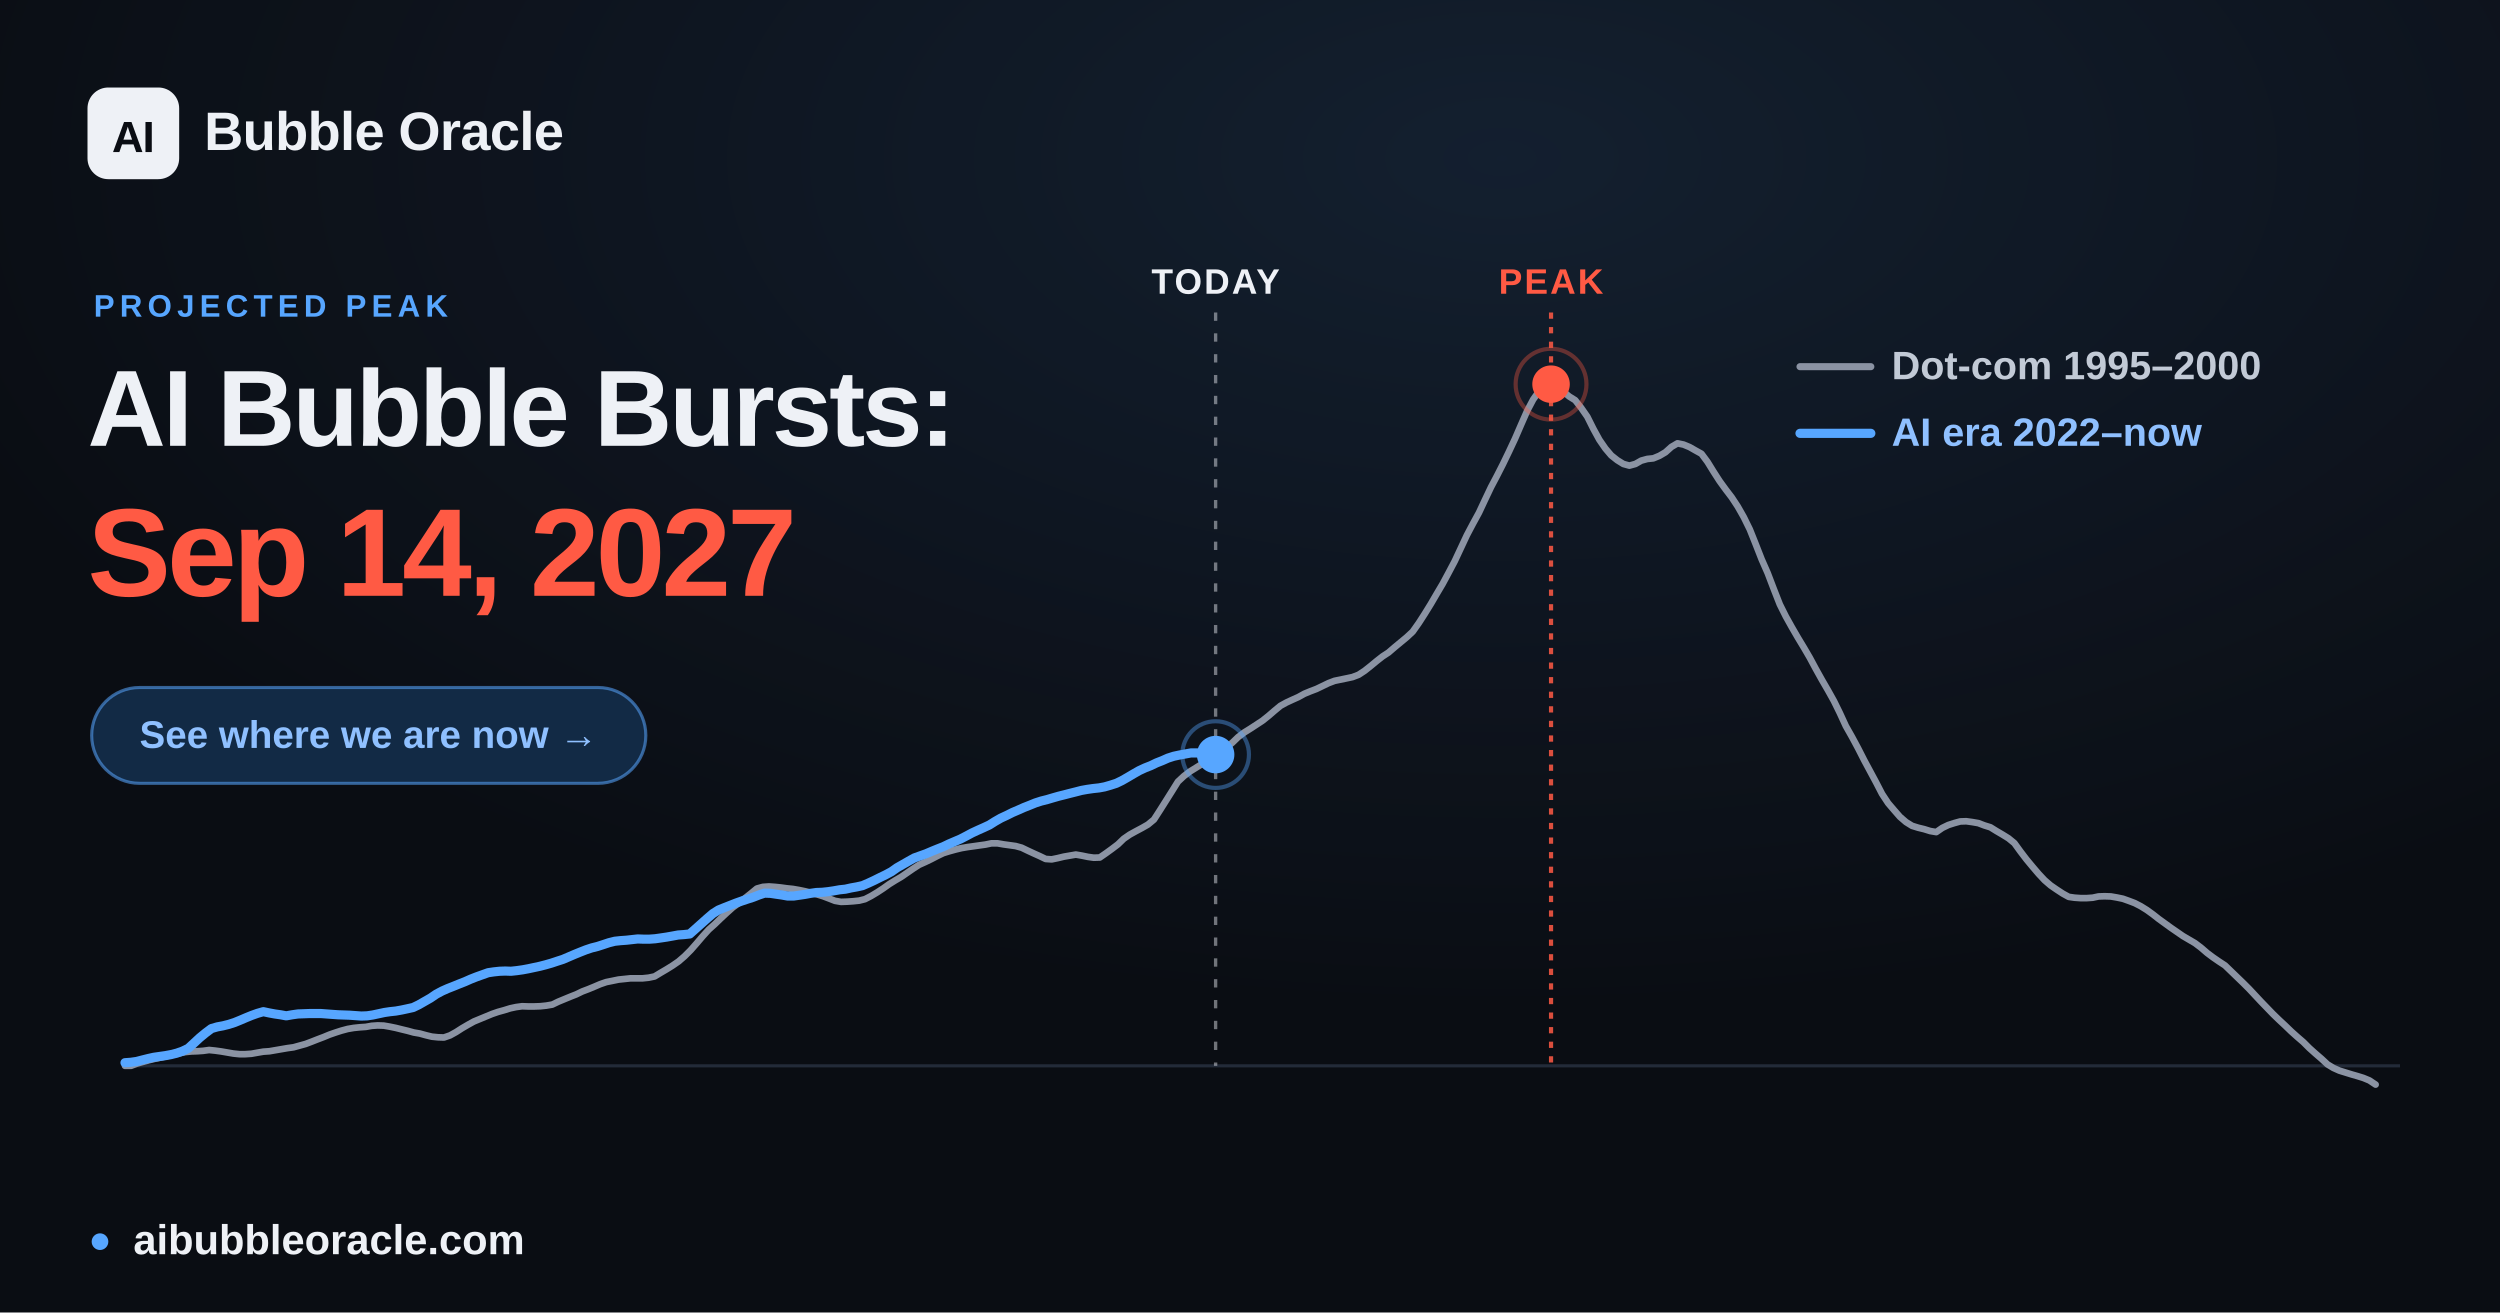
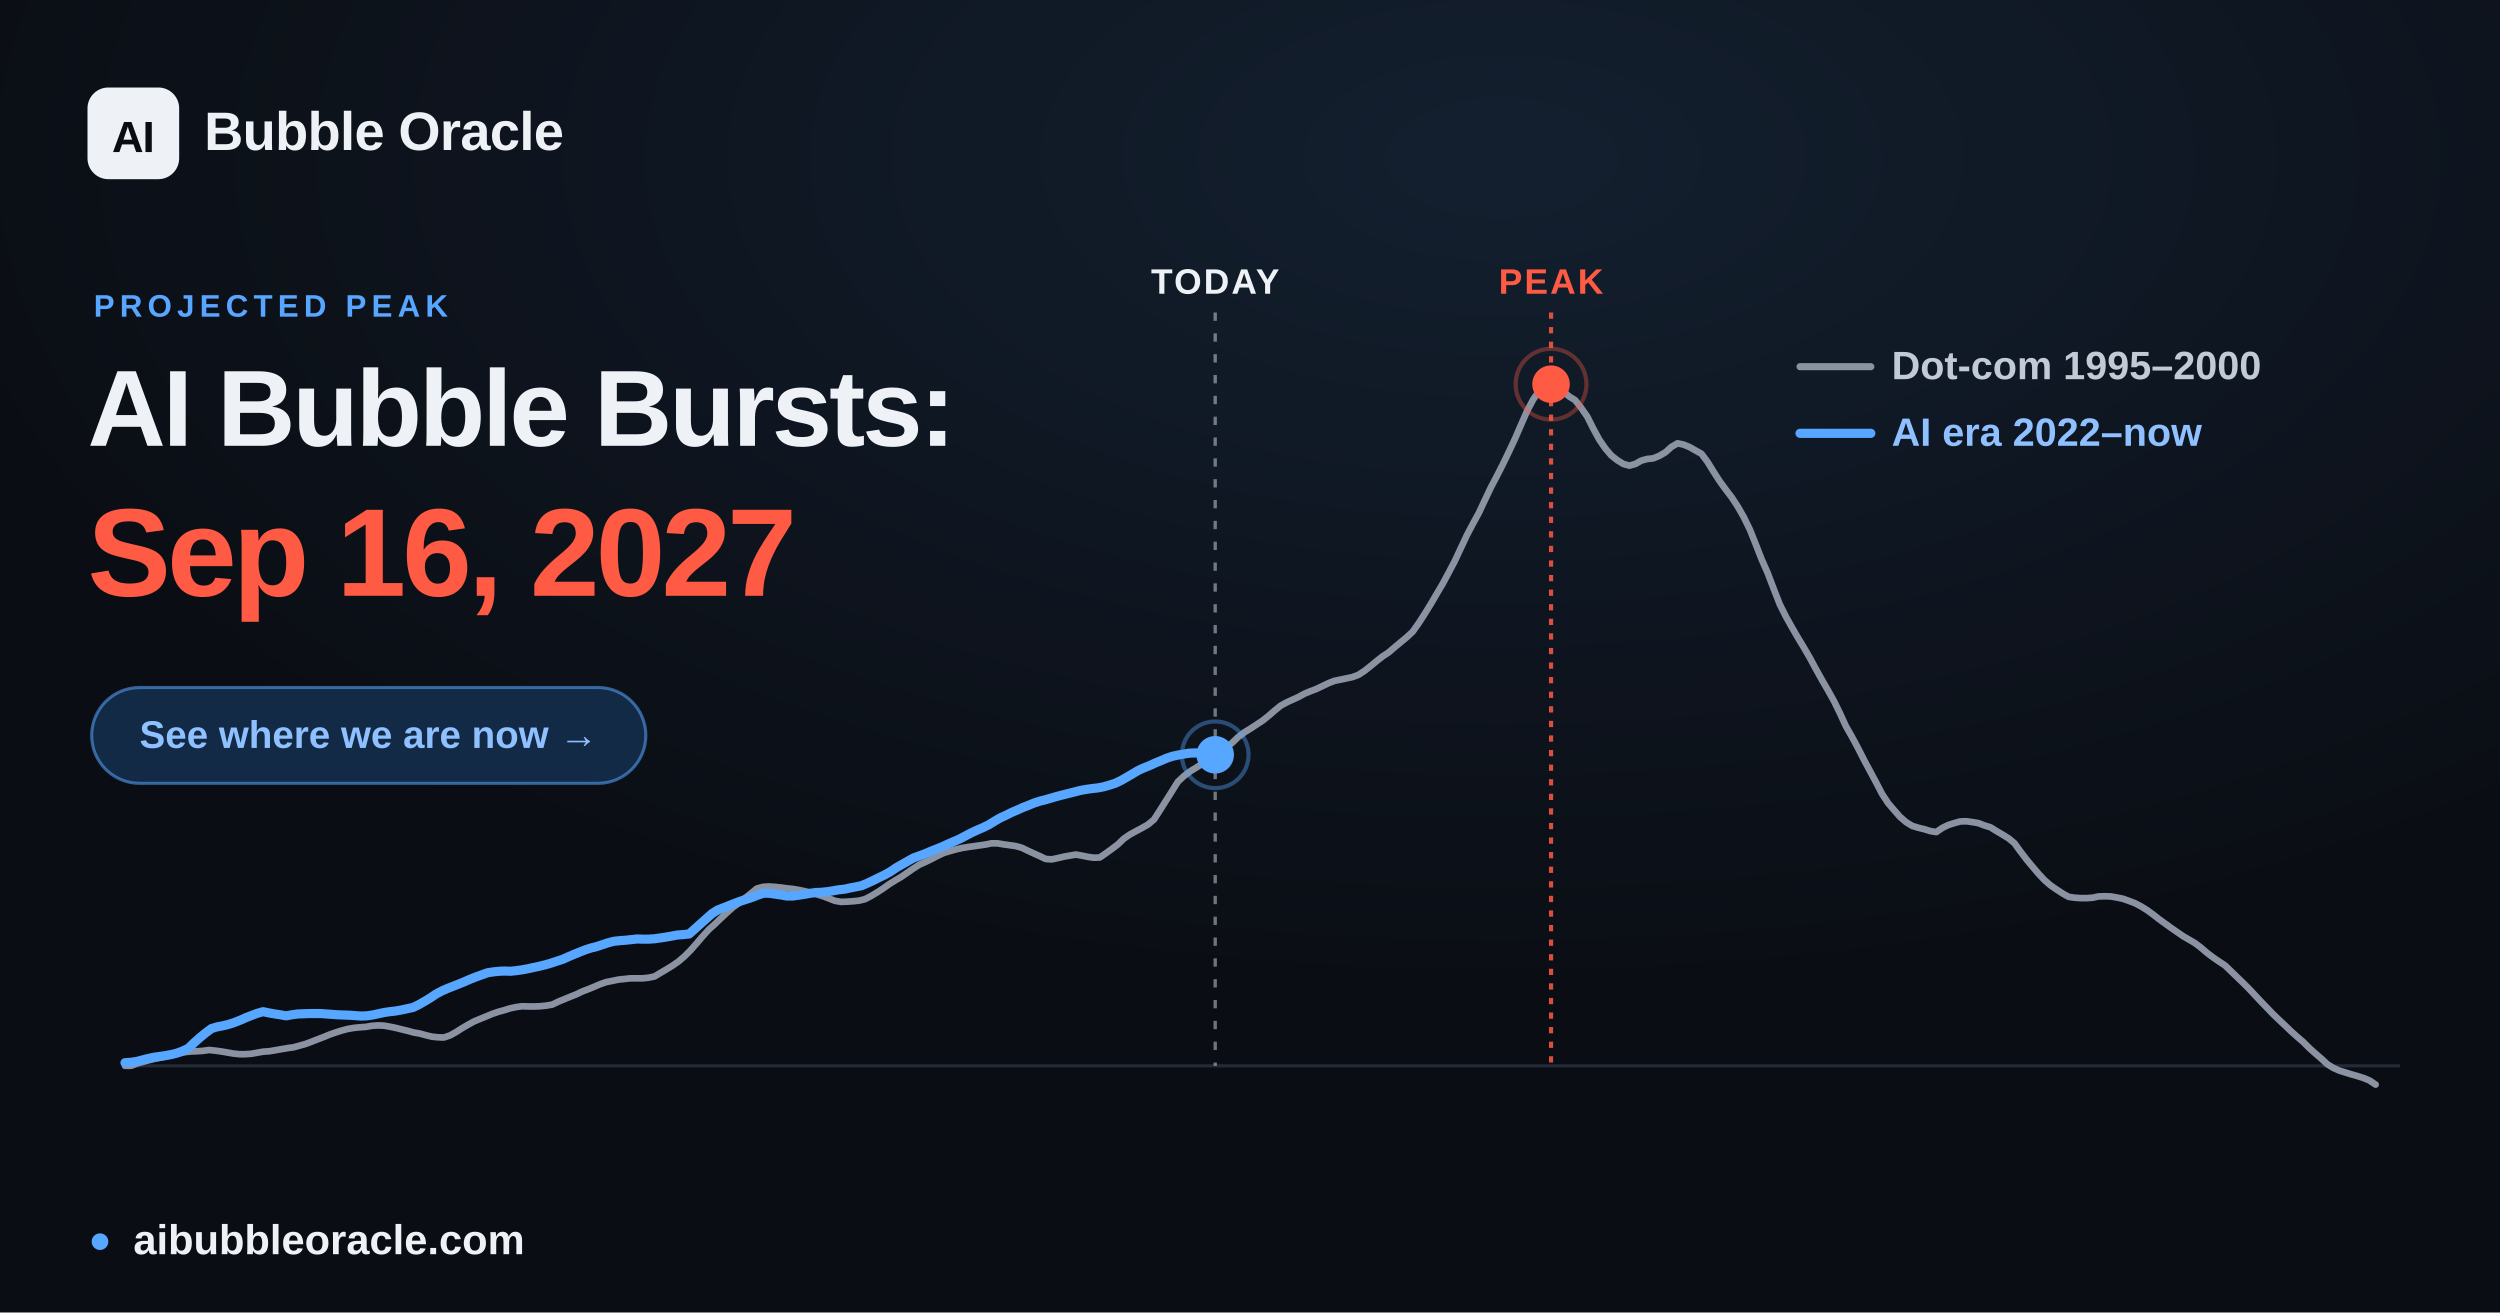
<svg xmlns="http://www.w3.org/2000/svg" width="1200" height="630" viewBox="0 0 1200 630" font-family="Arial, 'Liberation Sans', 'DejaVu Sans', sans-serif">
  <defs>
    <radialGradient id="glow" cx="60%" cy="12%" r="65%">
      <stop offset="0" stop-color="#57a6ff" stop-opacity="0.12" />
      <stop offset="1" stop-color="#57a6ff" stop-opacity="0" />
    </radialGradient>
  </defs>
  <rect width="1200" height="630" fill="#0a0d13" />
  <rect width="1200" height="630" fill="url(#glow)" />
  <line x1="60.0" y1="511.6" x2="1152.0" y2="511.6" stroke="#232b39" stroke-width="1.5" />
-   <line x1="583.5" y1="150" x2="583.5" y2="511.6" stroke="#eef1f6" stroke-opacity="0.45" stroke-width="1.6" stroke-dasharray="4 6" />
-   <text x="583.5" y="141" text-anchor="middle" font-size="17" font-weight="700" fill="#eef1f6" letter-spacing="1">TODAY</text>
+   <line x1="583.3" y1="150" x2="583.3" y2="511.6" stroke="#eef1f6" stroke-opacity="0.45" stroke-width="1.6" stroke-dasharray="4 6" />
+   <text x="583.3" y="141" text-anchor="middle" font-size="17" font-weight="700" fill="#eef1f6" letter-spacing="1">TODAY</text>
  <line x1="744.5" y1="150" x2="744.5" y2="511.6" stroke="#ff5a44" stroke-opacity="0.85" stroke-width="2" stroke-dasharray="3 4" />
  <text x="744.5" y="141" text-anchor="middle" font-size="17" font-weight="700" fill="#ff5a44" letter-spacing="1">PEAK</text>
  <polyline points="60.0,511.6 62.9,511.6 65.8,510.5 68.6,509.7 71.5,508.9 74.4,508.2 77.3,507.6 80.3,506.9 83.1,506.2 86.0,505.6 88.9,505.0 91.8,504.7 94.6,504.6 97.5,504.4 100.4,504.0 103.3,504.3 106.2,504.7 109.1,505.2 112.0,505.7 114.9,506.0 117.8,506.0 120.7,505.8 123.5,505.3 126.4,504.8 129.3,504.6 132.2,504.1 135.1,503.6 138.0,503.1 140.9,502.7 143.8,501.9 146.7,501.1 149.6,500.0 152.4,498.9 155.3,497.8 158.2,496.6 161.1,495.6 163.9,494.7 166.9,493.9 169.8,493.4 172.7,493.1 175.6,492.9 178.4,492.4 181.3,492.2 184.2,492.3 187.1,492.8 190.0,493.4 192.8,494.1 195.7,494.8 198.6,495.6 201.5,496.1 204.4,496.9 207.3,497.6 210.2,497.9 213.1,498.0 216.0,497.0 218.9,495.4 221.7,493.6 224.6,491.9 227.5,490.3 230.4,489.1 233.3,487.9 236.2,486.7 239.1,485.7 242.0,484.9 244.9,484.0 247.7,483.4 250.6,483.0 253.5,483.1 256.4,483.1 259.3,483.0 262.2,482.7 265.1,482.2 268.0,480.8 270.9,479.6 273.8,478.4 276.6,477.3 279.5,475.9 282.4,474.8 285.3,473.6 288.1,472.4 291.0,471.4 294.0,470.8 296.9,470.2 299.8,469.9 302.6,469.6 305.5,469.6 308.4,469.6 311.3,469.3 314.2,468.7 317.0,467.0 319.9,465.3 322.8,463.5 325.7,461.5 328.6,459.0 331.5,456.1 334.4,452.8 337.3,449.4 340.2,446.2 343.1,443.6 345.9,440.9 348.8,438.2 351.7,435.6 354.6,433.5 357.5,431.2 360.4,428.9 363.3,426.5 366.2,425.7 369.1,425.5 371.9,425.7 374.8,426.0 377.7,426.4 380.6,426.7 383.5,427.2 386.4,427.8 389.3,428.5 392.2,429.3 395.1,430.2 398.0,431.3 400.8,432.4 403.7,432.9 406.6,432.8 409.5,432.6 412.4,432.3 415.2,431.6 418.1,430.1 421.1,428.3 424.0,426.4 426.8,424.4 429.7,422.6 432.6,420.9 435.5,418.9 438.4,416.9 441.2,415.1 444.1,413.8 447.0,412.4 449.9,410.9 452.8,409.5 455.7,408.6 458.6,407.8 461.5,407.1 464.4,406.6 467.3,406.2 470.1,405.8 473.0,405.4 475.9,404.8 478.8,404.8 481.7,405.3 484.6,405.7 487.5,406.1 490.4,406.9 493.3,408.3 496.1,409.6 499.0,410.9 501.9,412.3 504.8,412.5 507.7,411.9 510.6,411.2 513.5,410.7 516.4,410.2 519.3,410.7 522.2,411.3 525.0,411.7 527.9,411.6 530.8,409.6 533.7,407.5 536.6,405.3 539.4,402.6 542.3,400.6 545.2,399.0 548.2,397.4 551.0,395.8 553.9,393.4 556.8,388.9 559.7,384.3 562.6,379.7 565.4,375.2 568.3,372.5 571.2,370.3 574.1,368.5 577.0,366.7 579.9,364.7 582.8,362.7 585.7,360.6 588.6,358.8 591.5,356.5 594.3,353.8 597.2,351.6 600.1,349.8 603.0,347.9 605.9,346.0 608.8,343.7 611.7,341.2 614.6,338.8 617.5,337.2 620.3,335.9 623.2,334.6 626.1,333.0 629.0,331.8 631.9,330.7 634.8,329.3 637.7,327.9 640.6,326.8 643.5,326.2 646.4,325.6 649.2,325.0 652.1,323.9 655.0,322.0 657.9,319.7 660.8,317.3 663.6,315.1 666.5,313.2 669.4,310.7 672.3,308.3 675.2,305.9 678.1,303.2 681.0,299.1 683.9,294.6 686.8,289.9 689.6,285.1 692.5,280.2 695.4,274.8 698.3,269.3 701.2,263.1 704.1,256.9 707.0,251.4 709.9,246.1 712.8,239.9 715.7,233.8 718.5,228.5 721.4,222.8 724.3,216.8 727.2,210.6 730.1,203.9 733.0,197.3 735.9,191.8 738.8,187.7 741.7,184.7 744.5,184.4 747.4,185.6 750.3,187.9 753.2,190.3 756.1,192.1 758.9,195.7 761.9,200.0 764.8,205.8 767.7,211.1 770.6,215.3 773.4,218.6 776.3,220.9 779.2,222.7 782.1,223.5 785.0,222.7 787.8,221.1 790.7,220.3 793.6,220.0 796.5,218.8 799.4,217.1 802.3,214.5 805.2,212.8 808.1,213.4 811.0,214.6 813.8,216.2 816.7,217.8 819.6,221.7 822.5,226.4 825.4,230.9 828.3,234.9 831.2,238.7 834.1,243.1 837.0,248.2 839.9,254.1 842.7,261.1 845.6,268.5 848.5,275.1 851.4,282.7 854.3,290.1 857.2,295.9 860.1,301.1 863.0,306.1 865.9,310.9 868.7,315.7 871.6,321.1 874.5,326.3 877.4,331.3 880.3,336.5 883.1,342.2 886.0,348.5 889.0,353.8 891.9,359.2 894.8,364.9 897.6,370.1 900.5,375.5 903.4,381.1 906.3,385.5 909.2,388.9 912.0,392.1 914.9,394.6 917.8,396.4 920.7,397.3 923.6,398.0 926.5,398.9 929.4,399.4 932.3,397.4 935.2,396.0 938.0,395.1 940.9,394.3 943.8,394.2 946.7,394.6 949.6,395.1 952.5,396.2 955.4,397.1 958.3,398.9 961.2,400.6 964.1,402.4 966.9,404.7 969.8,408.7 972.7,412.5 975.6,416.0 978.5,419.4 981.4,422.5 984.3,425.0 987.2,427.0 990.1,428.9 993.0,430.5 995.8,430.9 998.7,431.1 1001.6,431.1 1004.5,430.9 1007.3,430.3 1010.2,430.2 1013.2,430.3 1016.1,430.8 1019.0,431.4 1021.8,432.4 1024.7,433.5 1027.6,435.0 1030.5,436.8 1033.4,438.9 1036.2,441.1 1039.1,443.2 1042.0,445.3 1044.9,447.3 1047.8,449.3 1050.7,451.0 1053.6,452.7 1056.5,454.9 1059.4,457.4 1062.2,459.5 1065.1,461.5 1068.0,463.4 1070.9,466.2 1073.8,469.0 1076.7,471.8 1079.6,474.7 1082.5,477.8 1085.4,480.9 1088.3,483.9 1091.1,486.8 1094.0,489.6 1096.9,492.3 1099.8,495.1 1102.7,497.7 1105.6,500.2 1108.5,503.1 1111.4,505.7 1114.3,508.2 1117.2,510.9 1120.0,512.6 1122.9,513.9 1125.8,514.8 1128.7,515.7 1131.5,516.5 1134.4,517.4 1137.3,518.6 1140.3,520.6" fill="none" stroke="#8b93a3" stroke-width="3.2" stroke-linejoin="round" stroke-linecap="round" />
-   <polyline points="60.0,510.1 62.8,509.9 65.6,509.5 68.3,508.8 71.1,508.1 73.8,507.5 76.6,507.1 79.4,506.7 82.1,506.2 84.9,505.5 87.7,504.5 90.4,503.2 93.2,500.6 95.9,498.1 98.7,495.8 101.5,493.7 104.3,492.9 107.0,492.4 109.8,491.7 112.6,490.8 115.3,489.7 118.1,488.5 120.8,487.4 123.6,486.4 126.4,485.6 129.2,486.2 131.9,486.7 134.7,487.1 137.4,487.6 140.2,487.1 143.0,486.7 145.8,486.6 148.5,486.5 151.3,486.5 154.1,486.5 156.8,486.7 159.5,486.9 162.3,487.1 165.1,487.2 167.9,487.3 170.7,487.5 173.4,487.7 176.2,487.6 178.9,487.2 181.7,486.6 184.5,486.0 187.2,485.6 190.0,485.3 192.8,484.8 195.6,484.2 198.3,483.6 201.0,482.3 203.8,480.7 206.6,479.1 209.4,477.2 212.2,475.7 214.9,474.5 217.7,473.4 220.4,472.3 223.2,471.2 225.9,470.0 228.7,468.9 231.5,467.9 234.3,466.9 237.0,466.5 239.8,466.2 242.5,466.1 245.3,466.2 248.1,465.9 250.9,465.5 253.6,465.0 256.4,464.4 259.2,463.8 261.9,463.1 264.7,462.3 267.4,461.4 270.2,460.5 273.0,459.3 275.8,458.1 278.5,457.0 281.3,455.9 284.0,455.0 286.8,454.3 289.6,453.4 292.3,452.5 295.1,451.8 297.9,451.5 300.7,451.3 303.4,451.0 306.1,450.7 308.9,450.8 311.7,450.8 314.5,450.6 317.3,450.2 320.0,449.8 322.8,449.3 325.5,448.8 328.3,448.6 331.1,448.3 333.8,445.9 336.6,443.4 339.4,440.9 342.2,438.5 344.9,436.8 347.6,435.7 350.4,434.6 353.2,433.5 356.0,432.5 358.7,431.6 361.5,430.7 364.3,429.6 367.0,428.7 369.8,428.8 372.5,429.2 375.3,429.6 378.1,430.1 380.9,430.1 383.7,429.7 386.4,429.3 389.1,428.8 391.9,428.4 394.7,428.3 397.5,428.0 400.2,427.6 403.0,427.1 405.8,426.8 408.5,426.2 411.3,425.7 414.0,425.1 416.8,423.9 419.6,422.6 422.4,421.2 425.1,419.9 427.9,418.4 430.6,416.5 433.4,414.9 436.2,413.3 438.9,411.8 441.7,410.8 444.5,409.8 447.3,408.6 450.0,407.5 452.8,406.4 455.5,405.1 458.3,403.9 461.1,402.7 463.8,401.3 466.6,399.8 469.4,398.5 472.1,397.3 474.9,396.0 477.6,394.3 480.4,392.7 483.2,391.4 486.0,390.0 488.8,388.8 491.5,387.6 494.3,386.5 497.0,385.4 499.8,384.5 502.6,383.8 505.3,383.0 508.1,382.2 510.9,381.5 513.6,380.8 516.4,380.1 519.1,379.4 521.9,378.9 524.7,378.5 527.5,378.2 530.2,377.7 533.0,376.9 535.8,376.0 538.5,374.7 541.3,373.1 544.0,371.5 546.8,369.9 549.6,368.6 552.4,367.5 555.1,366.2 557.9,365.1 560.6,363.9 563.4,363.0 566.2,362.4 569.0,361.9 571.7,361.4 574.5,361.4 577.3,361.6 580.0,361.7 582.8,362.0 583.5,362.2" fill="none" stroke="#57a6ff" stroke-width="4.4" stroke-linejoin="round" stroke-linecap="round" />
-   <circle cx="583.5" cy="362.2" r="9" fill="#57a6ff" />
-   <circle cx="583.5" cy="362.2" r="16" fill="none" stroke="#57a6ff" stroke-opacity="0.4" stroke-width="2" />
+   <polyline points="60.0,510.1 62.8,509.9 65.6,509.5 68.3,508.8 71.0,508.1 73.8,507.5 76.6,507.1 79.4,506.7 82.1,506.2 84.9,505.5 87.6,504.5 90.4,503.2 93.1,500.6 95.9,498.1 98.7,495.8 101.5,493.7 104.2,492.9 106.9,492.4 109.7,491.7 112.5,490.8 115.3,489.7 118.0,488.5 120.8,487.4 123.5,486.4 126.3,485.6 129.1,486.2 131.9,486.7 134.6,487.1 137.3,487.6 140.1,487.1 142.9,486.7 145.7,486.6 148.4,486.5 151.2,486.5 153.9,486.5 156.7,486.7 159.4,486.9 162.2,487.1 165.0,487.2 167.8,487.3 170.5,487.5 173.2,487.7 176.0,487.6 178.8,487.2 181.6,486.6 184.4,486.0 187.1,485.6 189.8,485.3 192.6,484.8 195.4,484.2 198.2,483.6 200.9,482.3 203.7,480.7 206.4,479.1 209.2,477.2 212.0,475.7 214.7,474.5 217.5,473.4 220.3,472.3 223.0,471.2 225.7,470.0 228.5,468.9 231.3,467.9 234.1,466.9 236.8,466.5 239.6,466.2 242.3,466.1 245.1,466.2 247.9,465.9 250.7,465.5 253.4,465.0 256.1,464.4 258.9,463.8 261.7,463.1 264.5,462.3 267.2,461.4 270.0,460.5 272.7,459.3 275.5,458.1 278.2,457.0 281.0,455.9 283.8,455.0 286.6,454.3 289.3,453.4 292.0,452.5 294.8,451.8 297.6,451.5 300.4,451.3 303.2,451.0 305.9,450.7 308.6,450.8 311.4,450.8 314.2,450.6 317.0,450.2 319.7,449.8 322.5,449.3 325.2,448.8 328.0,448.6 330.8,448.3 333.5,445.9 336.3,443.4 339.1,440.9 341.8,438.5 344.5,436.8 347.3,435.7 350.1,434.6 352.9,433.5 355.6,432.5 358.4,431.6 361.1,430.7 363.9,429.6 366.7,428.7 369.5,428.8 372.2,429.2 375.0,429.6 377.7,430.1 380.5,430.1 383.3,429.7 386.0,429.3 388.8,428.8 391.5,428.4 394.3,428.3 397.1,428.0 399.8,427.6 402.6,427.1 405.4,426.8 408.1,426.2 410.8,425.7 413.6,425.1 416.4,423.9 419.2,422.6 422.0,421.2 424.7,419.9 427.4,418.4 430.2,416.5 433.0,414.9 435.8,413.3 438.5,411.8 441.3,410.8 444.0,409.8 446.8,408.6 449.6,407.5 452.3,406.4 455.1,405.1 457.9,403.9 460.6,402.7 463.3,401.3 466.1,399.8 468.9,398.5 471.7,397.3 474.4,396.0 477.2,394.3 479.9,392.7 482.7,391.4 485.5,390.0 488.3,388.8 491.0,387.6 493.8,386.5 496.5,385.4 499.3,384.5 502.1,383.8 504.8,383.0 507.6,382.2 510.3,381.5 513.1,380.8 515.9,380.1 518.6,379.4 521.4,378.9 524.2,378.5 526.9,378.2 529.6,377.7 532.4,376.9 535.2,376.0 538.0,374.7 540.8,373.1 543.5,371.5 546.2,369.9 549.0,368.6 551.8,367.5 554.6,366.2 557.3,365.1 560.1,363.9 562.8,363.0 565.6,362.4 568.4,361.9 571.1,361.5 573.9,361.4 576.7,361.6 579.4,361.7 582.2,362.0 583.3,362.3" fill="none" stroke="#57a6ff" stroke-width="4.4" stroke-linejoin="round" stroke-linecap="round" />
+   <circle cx="583.3" cy="362.3" r="9" fill="#57a6ff" />
+   <circle cx="583.3" cy="362.3" r="16" fill="none" stroke="#57a6ff" stroke-opacity="0.4" stroke-width="2" />
  <circle cx="744.5" cy="184.4" r="17" fill="none" stroke="#ff5a44" stroke-opacity="0.35" stroke-width="2" />
  <circle cx="744.5" cy="184.4" r="9" fill="#ff5a44" />
  <g font-size="19" font-weight="600">
    <line x1="864" y1="176" x2="898" y2="176" stroke="#8b93a3" stroke-width="3.4" stroke-linecap="round" />
    <text x="908" y="182" fill="#c2cad6">Dot-com  1995–2000</text>
    <line x1="864" y1="208" x2="898" y2="208" stroke="#57a6ff" stroke-width="4.4" stroke-linecap="round" />
    <text x="908" y="214" fill="#8fc0ff">AI era  2022–now</text>
  </g>
  <rect x="42" y="42" width="44" height="44" rx="10" fill="#eef1f6" />
  <text x="64" y="73" text-anchor="middle" font-size="21" font-weight="800" fill="#0a0d13" letter-spacing="-0.5">AI</text>
  <text x="98" y="72" font-size="26" font-weight="700" fill="#eef1f6" letter-spacing="-0.3">Bubble Oracle</text>
  <text x="45" y="152" font-size="15" font-weight="700" fill="#57a6ff" letter-spacing="2.5">PROJECTED PEAK</text>
  <text x="42" y="214" font-size="52" font-weight="800" fill="#eef1f6" letter-spacing="-1.4">AI Bubble Bursts:</text>
-   <text x="42" y="286" font-size="60" font-weight="800" fill="#ff5a44" letter-spacing="-1.8">Sep 14, 2027</text>
+   <text x="42" y="286" font-size="60" font-weight="800" fill="#ff5a44" letter-spacing="-1.8">Sep 16, 2027</text>
  <rect x="44" y="330" width="266" height="46" rx="23" fill="#122a45" stroke="#57a6ff" stroke-opacity="0.55" stroke-width="1.5" />
  <text x="177" y="359" text-anchor="middle" font-size="18.5" font-weight="700" fill="#8fc0ff">See where we are now  →</text>
  <circle cx="48" cy="596" r="4" fill="#57a6ff" />
  <text x="64" y="602" font-size="20" font-weight="600" fill="#eef1f6">aibubbleoracle.com</text>
</svg>
